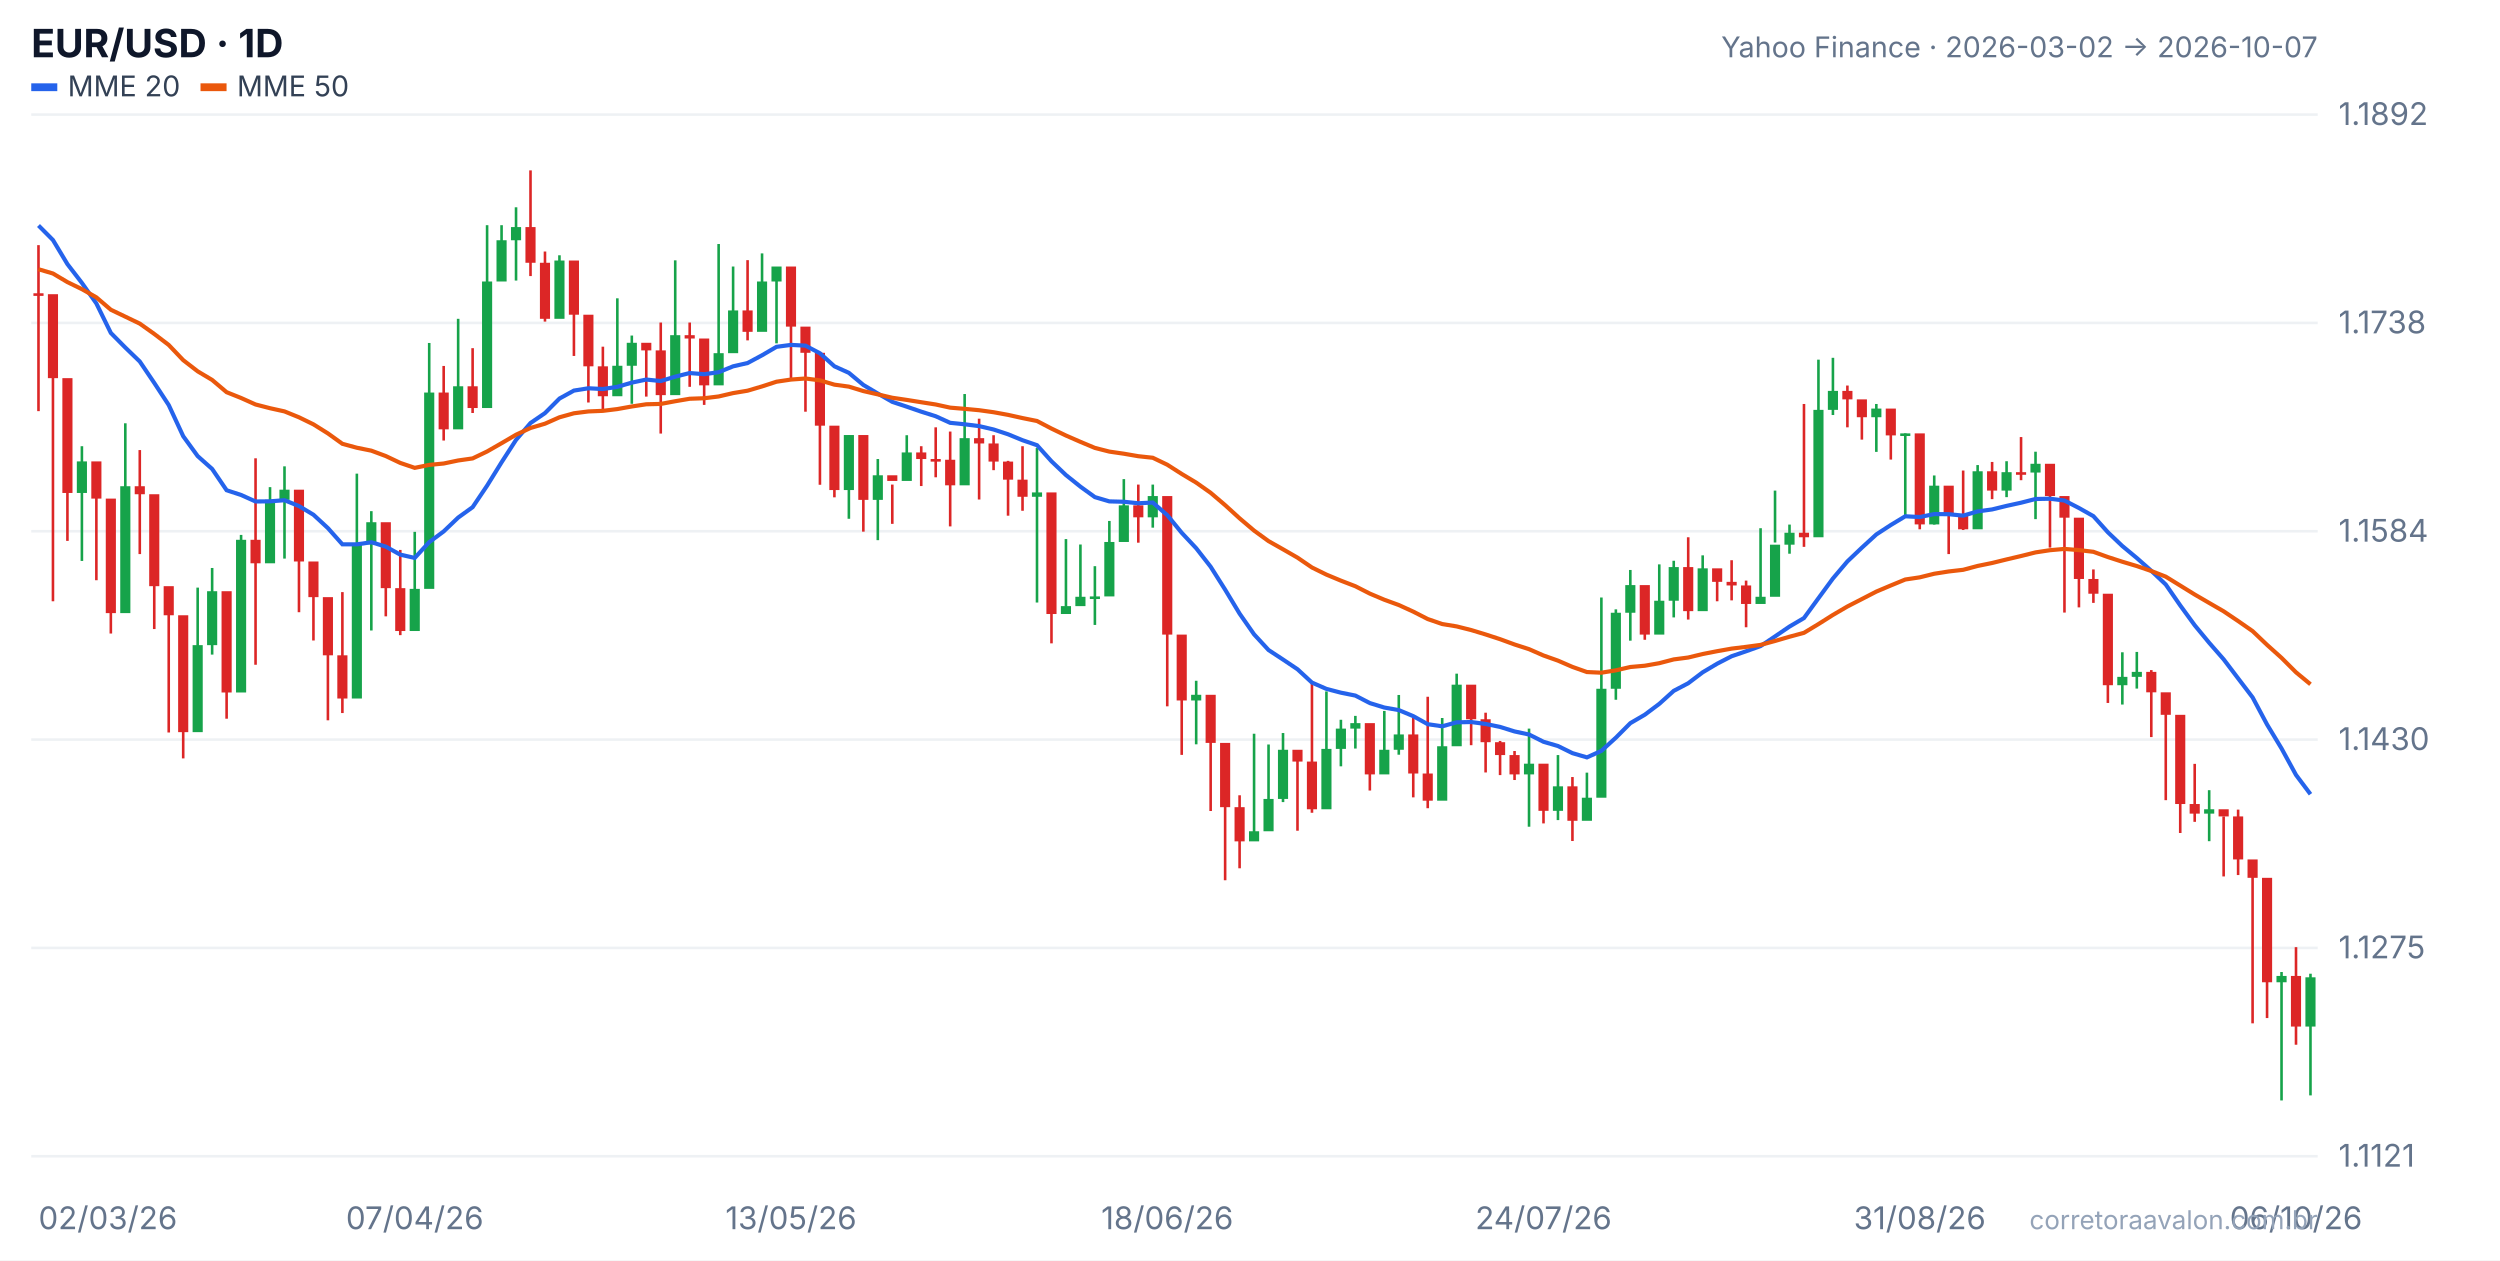
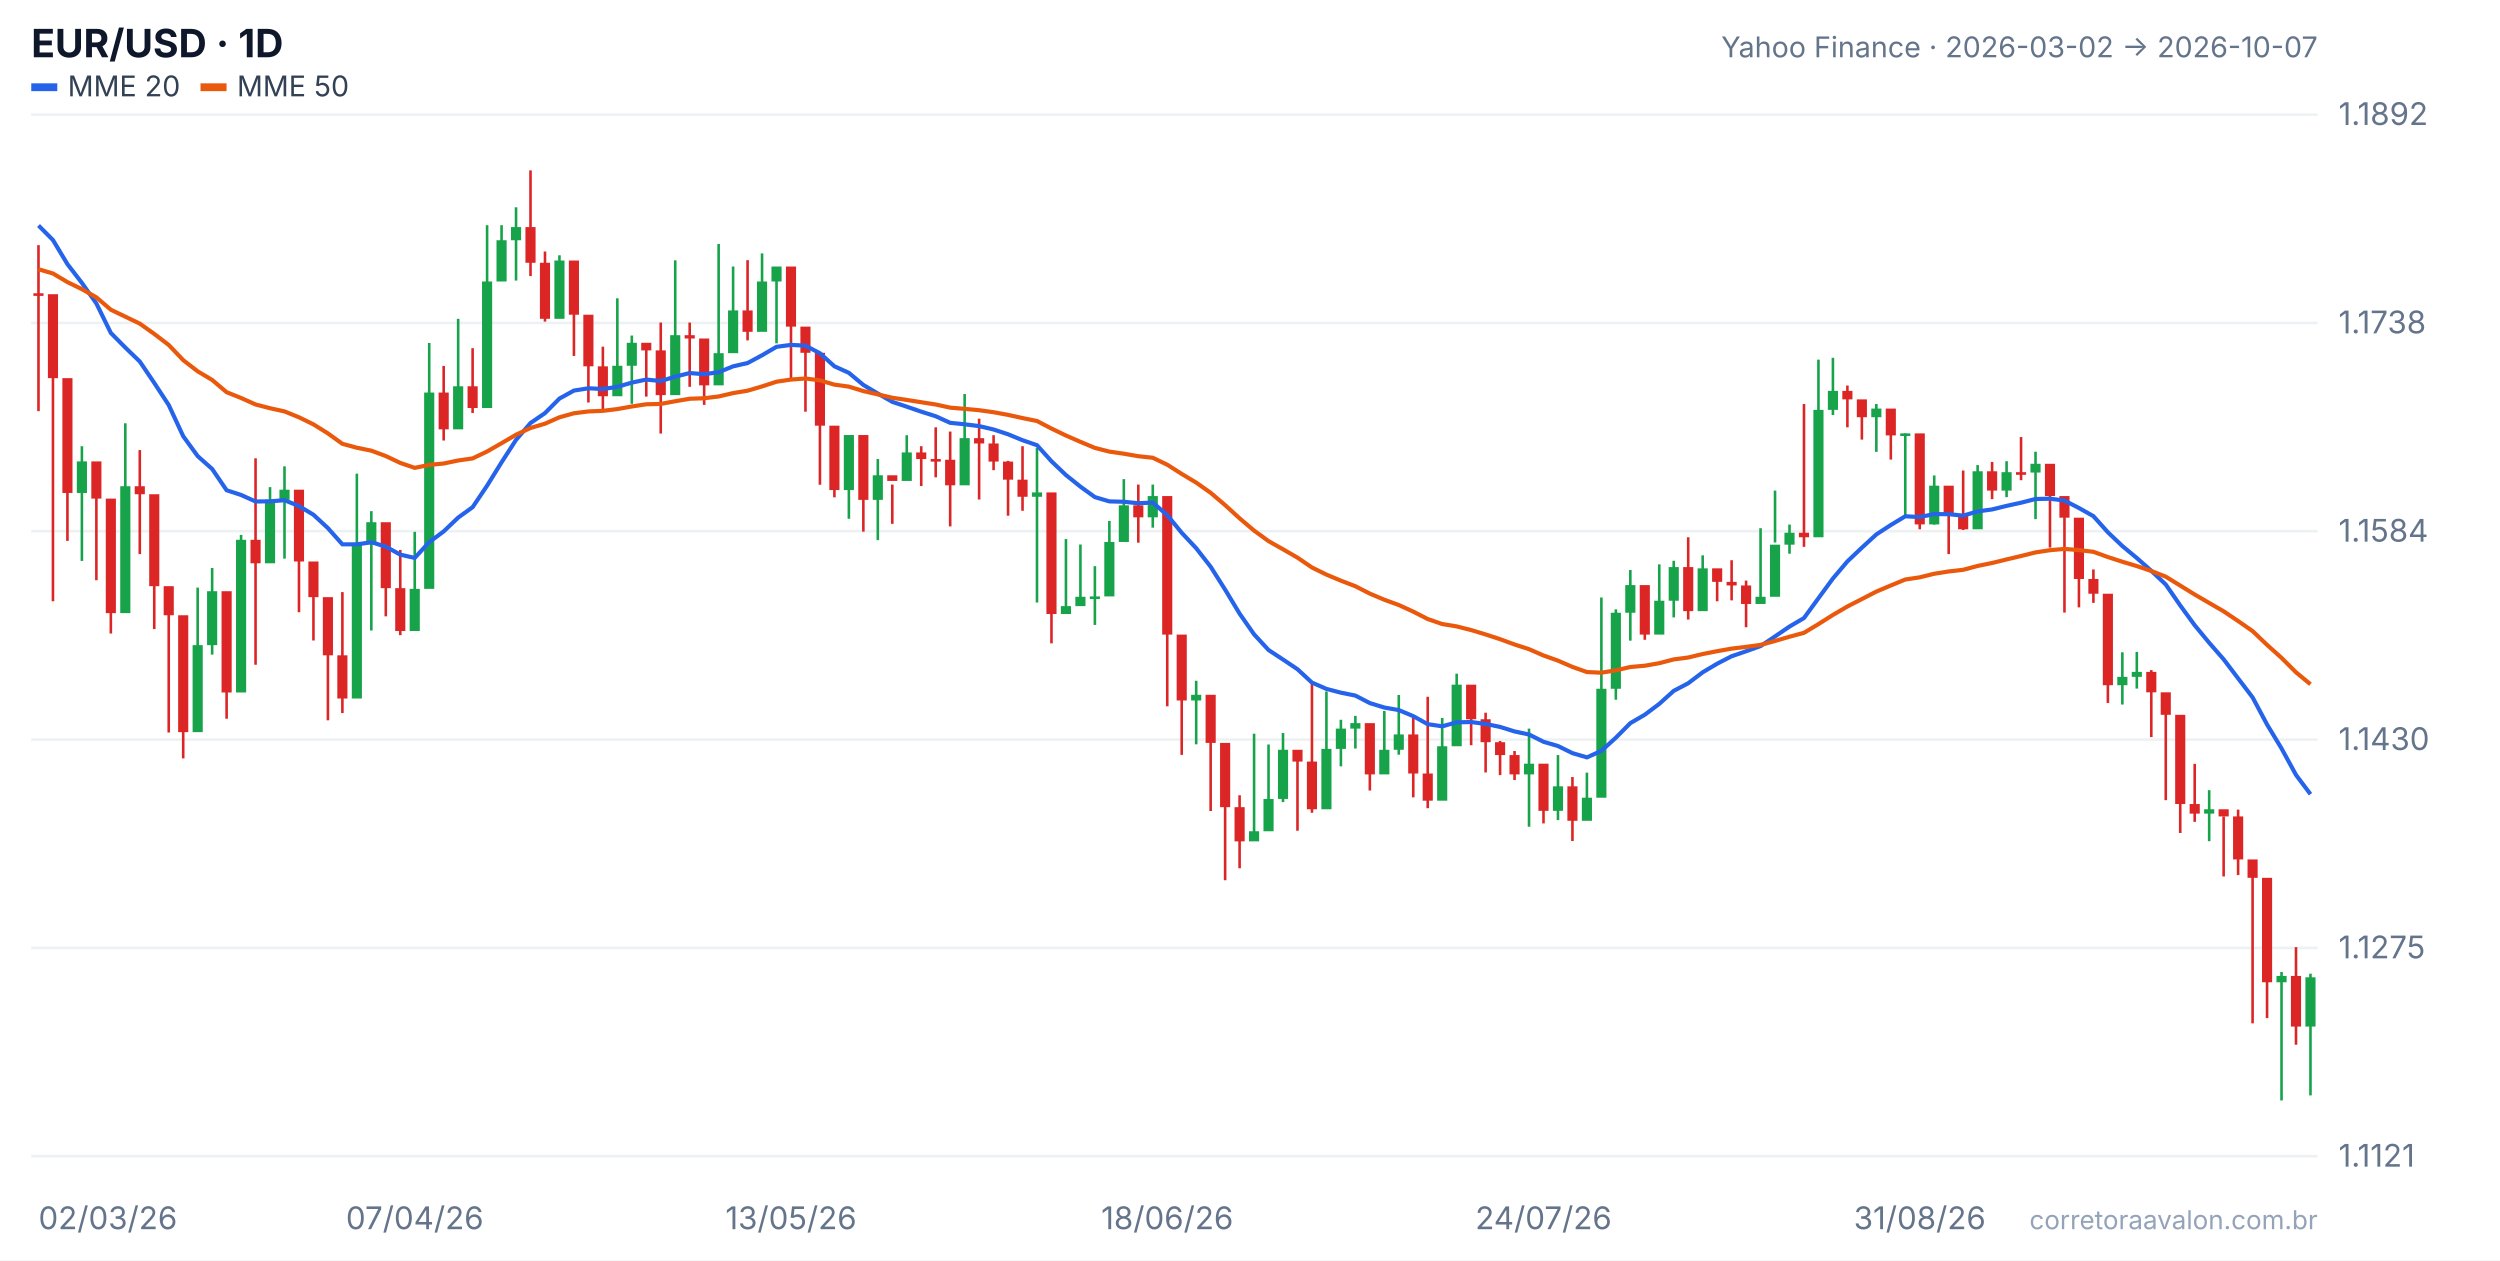
<svg xmlns="http://www.w3.org/2000/svg" viewBox="0 0 960 484" font-family="Inter,system-ui,sans-serif" font-size="12" role="img">
  <rect width="960" height="484" fill="#ffffff" />
  <text x="12" y="22" font-size="15" font-weight="700" fill="#0f172a">EUR/USD · 1D</text>
  <text x="890" y="22" font-size="11" fill="#64748b" text-anchor="end">Yahoo Finance · 2026-03-02 → 2026-10-07</text>
  <line x1="12" x2="890" y1="444" y2="444" stroke="#eef1f4" />
  <text x="898" y="448" fill="#64748b">1.1121</text>
  <line x1="12" x2="890" y1="364" y2="364" stroke="#eef1f4" />
  <text x="898" y="368" fill="#64748b">1.1275</text>
  <line x1="12" x2="890" y1="284" y2="284" stroke="#eef1f4" />
  <text x="898" y="288" fill="#64748b">1.1430</text>
  <line x1="12" x2="890" y1="204" y2="204" stroke="#eef1f4" />
  <text x="898" y="208" fill="#64748b">1.1584</text>
  <line x1="12" x2="890" y1="124" y2="124" stroke="#eef1f4" />
  <text x="898" y="128" fill="#64748b">1.1738</text>
  <line x1="12" x2="890" y1="44" y2="44" stroke="#eef1f4" />
  <text x="898" y="48" fill="#64748b">1.1892</text>
  <text x="14.778" y="472" fill="#64748b" text-anchor="start">02/03/26</text>
  <text x="159.259" y="472" fill="#64748b" text-anchor="middle">07/04/26</text>
  <text x="303.741" y="472" fill="#64748b" text-anchor="middle">13/05/26</text>
  <text x="448.222" y="472" fill="#64748b" text-anchor="middle">18/06/26</text>
  <text x="592.703" y="472" fill="#64748b" text-anchor="middle">24/07/26</text>
  <text x="737.184" y="472" fill="#64748b" text-anchor="middle">31/08/26</text>
-   <text x="881.665" y="472" fill="#64748b" text-anchor="middle">06/10/26</text>
  <line x1="14.778" x2="14.778" y1="94.131" y2="157.883" stroke="#dc2626" />
  <rect x="12.834" y="112.616" width="3.89" height="1" fill="#dc2626" />
  <line x1="20.335" x2="20.335" y1="140.099" y2="230.889" stroke="#dc2626" />
  <rect x="18.391" y="112.974" width="3.89" height="32.237" fill="#dc2626" />
  <line x1="25.892" x2="25.892" y1="167.194" y2="207.7" stroke="#dc2626" />
  <rect x="23.947" y="145.211" width="3.89" height="44.088" fill="#dc2626" />
  <line x1="31.449" x2="31.449" y1="171.347" y2="215.403" stroke="#16a34a" />
  <rect x="29.504" y="177.179" width="3.89" height="12.119" fill="#16a34a" />
  <line x1="37.006" x2="37.006" y1="183.981" y2="222.81" stroke="#dc2626" />
  <rect x="35.061" y="177.179" width="3.89" height="14.286" fill="#dc2626" />
  <line x1="42.563" x2="42.563" y1="198.932" y2="243.274" stroke="#dc2626" />
  <rect x="40.618" y="191.465" width="3.89" height="43.971" fill="#dc2626" />
  <line x1="48.12" x2="48.12" y1="162.542" y2="191.256" stroke="#16a34a" />
  <rect x="46.175" y="186.711" width="3.89" height="48.725" fill="#16a34a" />
  <line x1="53.677" x2="53.677" y1="172.824" y2="212.768" stroke="#dc2626" />
  <rect x="51.732" y="186.711" width="3.89" height="3.077" fill="#dc2626" />
  <line x1="59.234" x2="59.234" y1="212.56" y2="241.557" stroke="#dc2626" />
  <rect x="57.289" y="189.788" width="3.89" height="35.303" fill="#dc2626" />
  <line x1="64.791" x2="64.791" y1="232.336" y2="281.278" stroke="#dc2626" />
  <rect x="62.846" y="225.091" width="3.89" height="11.171" fill="#dc2626" />
  <line x1="70.348" x2="70.348" y1="246.843" y2="291.227" stroke="#dc2626" />
  <rect x="68.403" y="236.262" width="3.89" height="44.881" fill="#dc2626" />
  <line x1="75.905" x2="75.905" y1="225.643" y2="264.622" stroke="#16a34a" />
  <rect x="73.96" y="247.734" width="3.89" height="33.408" fill="#16a34a" />
  <line x1="81.462" x2="81.462" y1="218.105" y2="251.366" stroke="#16a34a" />
  <rect x="79.517" y="227.025" width="3.89" height="20.71" fill="#16a34a" />
  <line x1="87.019" x2="87.019" y1="228.544" y2="275.985" stroke="#dc2626" />
  <rect x="85.074" y="227.025" width="3.89" height="38.892" fill="#dc2626" />
  <line x1="92.576" x2="92.576" y1="205.406" y2="233.783" stroke="#16a34a" />
  <rect x="90.631" y="207.283" width="3.89" height="58.634" fill="#16a34a" />
  <line x1="98.133" x2="98.133" y1="175.986" y2="255.267" stroke="#dc2626" />
  <rect x="96.188" y="207.283" width="3.89" height="9.021" fill="#dc2626" />
  <line x1="103.69" x2="103.69" y1="187.061" y2="211.588" stroke="#16a34a" />
  <rect x="101.745" y="191.954" width="3.89" height="24.35" fill="#16a34a" />
  <line x1="109.247" x2="109.247" y1="179.074" y2="214.502" stroke="#16a34a" />
  <rect x="107.302" y="188.04" width="3.89" height="3.914" fill="#16a34a" />
  <line x1="114.804" x2="114.804" y1="209.089" y2="235.092" stroke="#dc2626" />
  <rect x="112.859" y="188.04" width="3.89" height="27.571" fill="#dc2626" />
  <line x1="120.361" x2="120.361" y1="222.949" y2="245.951" stroke="#dc2626" />
  <rect x="118.416" y="215.611" width="3.89" height="13.691" fill="#dc2626" />
  <line x1="125.918" x2="125.918" y1="235.367" y2="276.597" stroke="#dc2626" />
  <rect x="123.973" y="229.302" width="3.89" height="22.338" fill="#dc2626" />
  <line x1="131.475" x2="131.475" y1="227.37" y2="273.812" stroke="#dc2626" />
  <rect x="129.53" y="251.64" width="3.89" height="16.593" fill="#dc2626" />
  <line x1="137.032" x2="137.032" y1="181.878" y2="218.521" stroke="#16a34a" />
  <rect x="135.087" y="209.02" width="3.89" height="59.213" fill="#16a34a" />
  <line x1="142.589" x2="142.589" y1="196.282" y2="242.107" stroke="#16a34a" />
  <rect x="140.644" y="200.534" width="3.89" height="8.486" fill="#16a34a" />
  <line x1="148.146" x2="148.146" y1="222.257" y2="236.675" stroke="#dc2626" />
  <rect x="146.201" y="200.534" width="3.89" height="25.316" fill="#dc2626" />
  <line x1="153.703" x2="153.703" y1="211.172" y2="243.892" stroke="#dc2626" />
  <rect x="151.758" y="225.851" width="3.89" height="16.462" fill="#dc2626" />
  <line x1="159.259" x2="159.259" y1="204.224" y2="234.403" stroke="#16a34a" />
  <rect x="157.315" y="226.127" width="3.89" height="16.185" fill="#16a34a" />
  <line x1="164.816" x2="164.816" y1="131.702" y2="160.99" stroke="#16a34a" />
  <rect x="162.872" y="150.739" width="3.89" height="75.388" fill="#16a34a" />
  <line x1="170.373" x2="170.373" y1="140.525" y2="169.166" stroke="#dc2626" />
  <rect x="168.428" y="150.739" width="3.89" height="14.13" fill="#dc2626" />
  <line x1="175.93" x2="175.93" y1="122.424" y2="155.127" stroke="#16a34a" />
  <rect x="173.985" y="148.331" width="3.89" height="16.538" fill="#16a34a" />
  <line x1="181.487" x2="181.487" y1="133.697" y2="158.59" stroke="#dc2626" />
  <rect x="179.542" y="148.331" width="3.89" height="8.351" fill="#dc2626" />
  <line x1="187.044" x2="187.044" y1="86.474" y2="114.265" stroke="#16a34a" />
  <rect x="185.099" y="108.095" width="3.89" height="48.587" fill="#16a34a" />
  <line x1="192.601" x2="192.601" y1="86.474" y2="105.437" stroke="#16a34a" />
  <rect x="190.656" y="92.255" width="3.89" height="15.84" fill="#16a34a" />
  <line x1="198.158" x2="198.158" y1="79.596" y2="107.736" stroke="#16a34a" />
  <rect x="196.213" y="87.198" width="3.89" height="5.057" fill="#16a34a" />
  <line x1="203.715" x2="203.715" y1="65.429" y2="106.012" stroke="#dc2626" />
  <rect x="201.77" y="87.198" width="3.89" height="13.707" fill="#dc2626" />
  <line x1="209.272" x2="209.272" y1="96.583" y2="123.496" stroke="#dc2626" />
  <rect x="207.327" y="100.905" width="3.89" height="21.519" fill="#dc2626" />
  <line x1="214.829" x2="214.829" y1="98.025" y2="121.424" stroke="#16a34a" />
  <rect x="212.884" y="100.041" width="3.89" height="22.383" fill="#16a34a" />
  <line x1="220.386" x2="220.386" y1="112.114" y2="136.686" stroke="#dc2626" />
  <rect x="218.441" y="100.041" width="3.89" height="20.81" fill="#dc2626" />
  <line x1="225.943" x2="225.943" y1="135.263" y2="154.561" stroke="#dc2626" />
  <rect x="223.998" y="120.851" width="3.89" height="19.816" fill="#dc2626" />
  <line x1="231.5" x2="231.5" y1="133.127" y2="157.671" stroke="#dc2626" />
  <rect x="229.555" y="140.668" width="3.89" height="11.488" fill="#dc2626" />
  <line x1="237.057" x2="237.057" y1="114.552" y2="140.738" stroke="#16a34a" />
  <rect x="235.112" y="140.454" width="3.89" height="11.702" fill="#16a34a" />
  <line x1="242.614" x2="242.614" y1="128.85" y2="155.056" stroke="#16a34a" />
  <rect x="240.669" y="131.631" width="3.89" height="8.824" fill="#16a34a" />
  <line x1="248.171" x2="248.171" y1="132.414" y2="152.297" stroke="#dc2626" />
  <rect x="246.226" y="131.631" width="3.89" height="2.92" fill="#dc2626" />
  <line x1="253.728" x2="253.728" y1="123.853" y2="166.49" stroke="#dc2626" />
  <rect x="251.783" y="134.551" width="3.89" height="17.18" fill="#dc2626" />
  <line x1="259.285" x2="259.285" y1="99.969" y2="133.768" stroke="#16a34a" />
  <rect x="257.34" y="128.708" width="3.89" height="23.023" fill="#16a34a" />
  <line x1="264.842" x2="264.842" y1="123.853" y2="148.543" stroke="#dc2626" />
  <rect x="262.897" y="128.708" width="3.89" height="1.284" fill="#dc2626" />
  <line x1="270.399" x2="270.399" y1="135.263" y2="155.481" stroke="#dc2626" />
  <rect x="268.454" y="129.991" width="3.89" height="17.985" fill="#dc2626" />
  <line x1="275.956" x2="275.956" y1="93.699" y2="137.255" stroke="#16a34a" />
  <rect x="274.011" y="135.619" width="3.89" height="12.357" fill="#16a34a" />
  <line x1="281.513" x2="281.513" y1="102.345" y2="119.564" stroke="#16a34a" />
  <rect x="279.568" y="119.206" width="3.89" height="16.413" fill="#16a34a" />
  <line x1="287.07" x2="287.07" y1="99.897" y2="130.704" stroke="#dc2626" />
  <rect x="285.125" y="119.206" width="3.89" height="8.217" fill="#dc2626" />
  <line x1="292.627" x2="292.627" y1="97.304" y2="118.204" stroke="#16a34a" />
  <rect x="290.682" y="108.095" width="3.89" height="19.328" fill="#16a34a" />
  <line x1="298.184" x2="298.184" y1="103.064" y2="131.844" stroke="#16a34a" />
  <rect x="296.239" y="102.345" width="3.89" height="5.75" fill="#16a34a" />
  <line x1="303.741" x2="303.741" y1="121.709" y2="145.708" stroke="#dc2626" />
  <rect x="301.796" y="102.345" width="3.89" height="23.079" fill="#dc2626" />
  <line x1="309.297" x2="309.297" y1="132.628" y2="158.095" stroke="#dc2626" />
  <rect x="307.353" y="125.424" width="3.89" height="10.052" fill="#dc2626" />
  <line x1="314.854" x2="314.854" y1="162.189" y2="186.151" stroke="#dc2626" />
  <rect x="312.909" y="135.476" width="3.89" height="27.983" fill="#dc2626" />
  <line x1="320.411" x2="320.411" y1="165.01" y2="190.976" stroke="#dc2626" />
  <rect x="318.466" y="163.459" width="3.89" height="24.721" fill="#dc2626" />
  <line x1="325.968" x2="325.968" y1="167.124" y2="199.21" stroke="#16a34a" />
  <rect x="324.023" y="167.054" width="3.89" height="21.126" fill="#16a34a" />
  <line x1="331.525" x2="331.525" y1="172.753" y2="204.154" stroke="#dc2626" />
  <rect x="329.58" y="167.054" width="3.89" height="24.9" fill="#dc2626" />
  <line x1="337.082" x2="337.082" y1="176.266" y2="207.422" stroke="#16a34a" />
  <rect x="335.137" y="182.509" width="3.89" height="9.445" fill="#16a34a" />
  <line x1="342.639" x2="342.639" y1="186.081" y2="201.161" stroke="#dc2626" />
  <rect x="340.694" y="182.509" width="3.89" height="2.171" fill="#dc2626" />
  <line x1="348.196" x2="348.196" y1="167.124" y2="179.916" stroke="#16a34a" />
  <rect x="346.251" y="173.737" width="3.89" height="10.943" fill="#16a34a" />
  <line x1="353.753" x2="353.753" y1="171.347" y2="186.64" stroke="#dc2626" />
  <rect x="351.808" y="173.737" width="3.89" height="2.529" fill="#dc2626" />
  <line x1="359.31" x2="359.31" y1="164.094" y2="183.28" stroke="#dc2626" />
  <rect x="357.365" y="176.266" width="3.89" height="1" fill="#dc2626" />
  <line x1="364.867" x2="364.867" y1="165.715" y2="202.135" stroke="#dc2626" />
  <rect x="362.922" y="176.547" width="3.89" height="9.814" fill="#dc2626" />
  <line x1="370.424" x2="370.424" y1="151.306" y2="182.228" stroke="#16a34a" />
  <rect x="368.479" y="168.251" width="3.89" height="18.11" fill="#16a34a" />
  <line x1="375.981" x2="375.981" y1="160.778" y2="191.814" stroke="#dc2626" />
  <rect x="374.036" y="168.251" width="3.89" height="2.041" fill="#dc2626" />
  <line x1="381.538" x2="381.538" y1="167.124" y2="180.547" stroke="#dc2626" />
  <rect x="379.593" y="170.292" width="3.89" height="6.957" fill="#dc2626" />
  <line x1="387.095" x2="387.095" y1="176.968" y2="198.025" stroke="#dc2626" />
  <rect x="385.15" y="177.249" width="3.89" height="6.941" fill="#dc2626" />
  <line x1="392.652" x2="392.652" y1="171.347" y2="196.142" stroke="#dc2626" />
  <rect x="390.707" y="184.19" width="3.89" height="6.576" fill="#dc2626" />
  <line x1="398.209" x2="398.209" y1="172.05" y2="231.371" stroke="#16a34a" />
  <rect x="396.264" y="189.089" width="3.89" height="1.678" fill="#16a34a" />
  <line x1="403.766" x2="403.766" y1="219.351" y2="247.048" stroke="#dc2626" />
  <rect x="401.821" y="189.089" width="3.89" height="46.692" fill="#dc2626" />
  <line x1="409.323" x2="409.323" y1="207.004" y2="233.025" stroke="#16a34a" />
  <rect x="407.378" y="232.75" width="3.89" height="3.03" fill="#16a34a" />
  <line x1="414.88" x2="414.88" y1="209.089" y2="229.854" stroke="#16a34a" />
  <rect x="412.935" y="229.164" width="3.89" height="3.586" fill="#16a34a" />
  <line x1="420.437" x2="420.437" y1="217.412" y2="239.976" stroke="#16a34a" />
  <rect x="418.492" y="229.026" width="3.89" height="1" fill="#16a34a" />
  <line x1="425.994" x2="425.994" y1="200.046" y2="217.412" stroke="#16a34a" />
  <rect x="424.049" y="208.117" width="3.89" height="20.909" fill="#16a34a" />
  <line x1="431.551" x2="431.551" y1="183.981" y2="198.443" stroke="#16a34a" />
  <rect x="429.606" y="194.049" width="3.89" height="14.068" fill="#16a34a" />
  <line x1="437.108" x2="437.108" y1="186.081" y2="208.394" stroke="#dc2626" />
  <rect x="435.163" y="194.049" width="3.89" height="4.604" fill="#dc2626" />
  <line x1="442.665" x2="442.665" y1="186.081" y2="202.623" stroke="#16a34a" />
  <rect x="440.72" y="190.487" width="3.89" height="8.166" fill="#16a34a" />
  <line x1="448.222" x2="448.222" y1="231.923" y2="271.228" stroke="#dc2626" />
  <rect x="446.277" y="190.487" width="3.89" height="53.199" fill="#dc2626" />
  <line x1="453.778" x2="453.778" y1="260.05" y2="289.876" stroke="#dc2626" />
  <rect x="451.834" y="243.686" width="3.89" height="25.296" fill="#dc2626" />
  <line x1="459.335" x2="459.335" y1="261.416" y2="285.817" stroke="#16a34a" />
  <rect x="457.391" y="266.802" width="3.89" height="2.179" fill="#16a34a" />
  <line x1="464.892" x2="464.892" y1="279.108" y2="311.429" stroke="#dc2626" />
  <rect x="462.947" y="266.802" width="3.89" height="18.473" fill="#dc2626" />
  <line x1="470.449" x2="470.449" y1="307.467" y2="338.017" stroke="#dc2626" />
  <rect x="468.504" y="285.275" width="3.89" height="24.676" fill="#dc2626" />
  <line x1="476.006" x2="476.006" y1="305.383" y2="333.425" stroke="#dc2626" />
  <rect x="474.061" y="309.952" width="3.89" height="13.131" fill="#dc2626" />
  <line x1="481.563" x2="481.563" y1="281.753" y2="322.749" stroke="#16a34a" />
  <rect x="479.618" y="319.203" width="3.89" height="3.879" fill="#16a34a" />
  <line x1="487.12" x2="487.12" y1="285.885" y2="308.81" stroke="#16a34a" />
  <rect x="485.175" y="306.795" width="3.89" height="12.409" fill="#16a34a" />
  <line x1="492.677" x2="492.677" y1="281.481" y2="308.004" stroke="#16a34a" />
  <rect x="490.732" y="287.915" width="3.89" height="18.879" fill="#16a34a" />
  <line x1="498.234" x2="498.234" y1="290.619" y2="319.002" stroke="#dc2626" />
  <rect x="496.289" y="287.915" width="3.89" height="4.528" fill="#dc2626" />
  <line x1="503.791" x2="503.791" y1="262.166" y2="312.1" stroke="#dc2626" />
  <rect x="501.846" y="292.443" width="3.89" height="18.315" fill="#dc2626" />
  <line x1="509.348" x2="509.348" y1="265.508" y2="288.389" stroke="#16a34a" />
  <rect x="507.403" y="287.577" width="3.89" height="23.181" fill="#16a34a" />
  <line x1="514.905" x2="514.905" y1="276.393" y2="294.267" stroke="#16a34a" />
  <rect x="512.96" y="279.787" width="3.89" height="7.79" fill="#16a34a" />
  <line x1="520.462" x2="520.462" y1="274.899" y2="287.441" stroke="#16a34a" />
  <rect x="518.517" y="277.683" width="3.89" height="2.103" fill="#16a34a" />
  <line x1="526.019" x2="526.019" y1="282.498" y2="303.567" stroke="#dc2626" />
  <rect x="524.074" y="277.683" width="3.89" height="19.687" fill="#dc2626" />
  <line x1="531.576" x2="531.576" y1="272.996" y2="288.321" stroke="#16a34a" />
  <rect x="529.631" y="287.915" width="3.89" height="9.455" fill="#16a34a" />
  <line x1="537.133" x2="537.133" y1="266.87" y2="289.808" stroke="#16a34a" />
  <rect x="535.188" y="282.024" width="3.89" height="5.891" fill="#16a34a" />
  <line x1="542.69" x2="542.69" y1="275.646" y2="306.189" stroke="#dc2626" />
  <rect x="540.745" y="282.024" width="3.89" height="15.008" fill="#dc2626" />
  <line x1="548.247" x2="548.247" y1="267.552" y2="310.355" stroke="#dc2626" />
  <rect x="546.302" y="297.032" width="3.89" height="10.435" fill="#dc2626" />
  <line x1="553.804" x2="553.804" y1="275.714" y2="295.953" stroke="#16a34a" />
  <rect x="551.859" y="286.561" width="3.89" height="20.906" fill="#16a34a" />
  <line x1="559.361" x2="559.361" y1="258.685" y2="279.447" stroke="#16a34a" />
  <rect x="557.416" y="262.917" width="3.89" height="23.645" fill="#16a34a" />
  <line x1="564.918" x2="564.918" y1="271.635" y2="286.156" stroke="#dc2626" />
  <rect x="562.973" y="262.917" width="3.89" height="13.273" fill="#dc2626" />
  <line x1="570.475" x2="570.475" y1="273.676" y2="296.628" stroke="#dc2626" />
  <rect x="568.53" y="276.189" width="3.89" height="8.815" fill="#dc2626" />
  <line x1="576.032" x2="576.032" y1="284.53" y2="297.639" stroke="#dc2626" />
  <rect x="574.087" y="285.004" width="3.89" height="4.939" fill="#dc2626" />
  <line x1="581.589" x2="581.589" y1="288.389" y2="299.526" stroke="#dc2626" />
  <rect x="579.644" y="289.944" width="3.89" height="7.426" fill="#dc2626" />
  <line x1="587.146" x2="587.146" y1="279.787" y2="317.462" stroke="#16a34a" />
  <rect x="585.201" y="293.254" width="3.89" height="4.116" fill="#16a34a" />
  <line x1="592.703" x2="592.703" y1="299.392" y2="316.189" stroke="#dc2626" />
  <rect x="590.758" y="293.254" width="3.89" height="18.107" fill="#dc2626" />
  <line x1="598.259" x2="598.259" y1="289.944" y2="314.916" stroke="#16a34a" />
  <rect x="596.315" y="301.951" width="3.89" height="9.41" fill="#16a34a" />
  <line x1="603.816" x2="603.816" y1="298.381" y2="322.949" stroke="#dc2626" />
  <rect x="601.872" y="301.951" width="3.89" height="13.233" fill="#dc2626" />
  <line x1="609.373" x2="609.373" y1="296.696" y2="311.831" stroke="#16a34a" />
  <rect x="607.428" y="306.324" width="3.89" height="8.86" fill="#16a34a" />
  <line x1="614.93" x2="614.93" y1="229.44" y2="281.007" stroke="#16a34a" />
  <rect x="612.985" y="264.485" width="3.89" height="41.839" fill="#16a34a" />
  <line x1="620.487" x2="620.487" y1="233.99" y2="268.709" stroke="#16a34a" />
  <rect x="618.542" y="235.298" width="3.89" height="29.187" fill="#16a34a" />
  <line x1="626.044" x2="626.044" y1="218.866" y2="246.02" stroke="#16a34a" />
  <rect x="624.099" y="224.676" width="3.89" height="10.622" fill="#16a34a" />
  <line x1="631.601" x2="631.601" y1="231.233" y2="245.677" stroke="#dc2626" />
  <rect x="629.656" y="224.676" width="3.89" height="19.01" fill="#dc2626" />
  <line x1="637.158" x2="637.158" y1="216.72" y2="233.232" stroke="#16a34a" />
  <rect x="635.213" y="230.682" width="3.89" height="13.004" fill="#16a34a" />
  <line x1="642.715" x2="642.715" y1="215.334" y2="237.088" stroke="#16a34a" />
  <rect x="640.77" y="217.759" width="3.89" height="12.924" fill="#16a34a" />
  <line x1="648.272" x2="648.272" y1="206.31" y2="237.914" stroke="#dc2626" />
  <rect x="646.327" y="217.759" width="3.89" height="16.92" fill="#dc2626" />
  <line x1="653.829" x2="653.829" y1="213.254" y2="224.4" stroke="#16a34a" />
  <rect x="651.884" y="218.244" width="3.89" height="16.435" fill="#16a34a" />
  <line x1="659.386" x2="659.386" y1="220.181" y2="230.889" stroke="#dc2626" />
  <rect x="657.441" y="218.244" width="3.89" height="5.188" fill="#dc2626" />
  <line x1="664.943" x2="664.943" y1="215.126" y2="230.544" stroke="#dc2626" />
  <rect x="662.998" y="223.432" width="3.89" height="1.383" fill="#dc2626" />
  <line x1="670.5" x2="670.5" y1="222.949" y2="240.87" stroke="#dc2626" />
  <rect x="668.555" y="224.815" width="3.89" height="7.108" fill="#dc2626" />
  <line x1="676.057" x2="676.057" y1="202.832" y2="230.613" stroke="#16a34a" />
  <rect x="674.112" y="229.164" width="3.89" height="2.759" fill="#16a34a" />
  <line x1="681.614" x2="681.614" y1="188.39" y2="208.325" stroke="#16a34a" />
  <rect x="679.669" y="209.158" width="3.89" height="20.006" fill="#16a34a" />
  <line x1="687.171" x2="687.171" y1="201.439" y2="212.63" stroke="#16a34a" />
  <rect x="685.226" y="204.571" width="3.89" height="4.587" fill="#16a34a" />
  <line x1="692.728" x2="692.728" y1="155.127" y2="209.992" stroke="#dc2626" />
  <rect x="690.783" y="204.571" width="3.89" height="1.739" fill="#dc2626" />
  <line x1="698.285" x2="698.285" y1="138.109" y2="159.226" stroke="#16a34a" />
  <rect x="696.34" y="157.389" width="3.89" height="48.921" fill="#16a34a" />
  <line x1="703.842" x2="703.842" y1="137.397" y2="159.367" stroke="#16a34a" />
  <rect x="701.897" y="150.102" width="3.89" height="7.287" fill="#16a34a" />
  <line x1="709.399" x2="709.399" y1="148.048" y2="164.094" stroke="#dc2626" />
  <rect x="707.454" y="150.102" width="3.89" height="3.257" fill="#dc2626" />
  <line x1="714.956" x2="714.956" y1="156.541" y2="168.814" stroke="#dc2626" />
  <rect x="713.011" y="153.359" width="3.89" height="6.855" fill="#dc2626" />
  <line x1="720.513" x2="720.513" y1="155.127" y2="173.526" stroke="#16a34a" />
  <rect x="718.568" y="156.894" width="3.89" height="3.32" fill="#16a34a" />
  <line x1="726.07" x2="726.07" y1="163.601" y2="176.477" stroke="#dc2626" />
  <rect x="724.125" y="156.894" width="3.89" height="10.3" fill="#dc2626" />
  <line x1="731.627" x2="731.627" y1="166.42" y2="197.956" stroke="#16a34a" />
  <rect x="729.682" y="166.42" width="3.89" height="1" fill="#16a34a" />
  <line x1="737.184" x2="737.184" y1="183.981" y2="203.25" stroke="#dc2626" />
  <rect x="735.239" y="166.42" width="3.89" height="34.95" fill="#dc2626" />
  <line x1="742.741" x2="742.741" y1="182.579" y2="201.439" stroke="#16a34a" />
  <rect x="740.796" y="186.501" width="3.89" height="14.869" fill="#16a34a" />
  <line x1="748.297" x2="748.297" y1="193.141" y2="212.768" stroke="#dc2626" />
  <rect x="746.353" y="186.501" width="3.89" height="11.455" fill="#dc2626" />
  <line x1="753.854" x2="753.854" y1="180.686" y2="203.528" stroke="#dc2626" />
  <rect x="751.909" y="197.956" width="3.89" height="5.294" fill="#dc2626" />
  <line x1="759.411" x2="759.411" y1="178.582" y2="202.205" stroke="#16a34a" />
  <rect x="757.466" y="180.967" width="3.89" height="22.283" fill="#16a34a" />
  <line x1="764.968" x2="764.968" y1="177.389" y2="191.675" stroke="#dc2626" />
  <rect x="763.023" y="180.967" width="3.89" height="7.423" fill="#dc2626" />
  <line x1="770.525" x2="770.525" y1="177.109" y2="190.906" stroke="#16a34a" />
  <rect x="768.58" y="181.317" width="3.89" height="7.072" fill="#16a34a" />
  <line x1="776.082" x2="776.082" y1="167.828" y2="184.4" stroke="#dc2626" />
  <rect x="774.137" y="181.317" width="3.89" height="1" fill="#dc2626" />
  <line x1="781.639" x2="781.639" y1="173.456" y2="199.35" stroke="#16a34a" />
  <rect x="779.694" y="178.092" width="3.89" height="3.366" fill="#16a34a" />
  <line x1="787.196" x2="787.196" y1="185.381" y2="210.27" stroke="#dc2626" />
  <rect x="785.251" y="178.092" width="3.89" height="12.395" fill="#dc2626" />
  <line x1="792.753" x2="792.753" y1="197.956" y2="235.229" stroke="#dc2626" />
  <rect x="790.808" y="190.487" width="3.89" height="8.305" fill="#dc2626" />
  <line x1="798.31" x2="798.31" y1="220.181" y2="233.232" stroke="#dc2626" />
  <rect x="796.365" y="198.792" width="3.89" height="23.534" fill="#dc2626" />
  <line x1="803.867" x2="803.867" y1="218.659" y2="231.509" stroke="#dc2626" />
  <rect x="801.922" y="222.326" width="3.89" height="5.665" fill="#dc2626" />
  <line x1="809.424" x2="809.424" y1="248.625" y2="269.935" stroke="#dc2626" />
  <rect x="807.479" y="227.991" width="3.89" height="35.131" fill="#dc2626" />
  <line x1="814.981" x2="814.981" y1="250.476" y2="270.547" stroke="#16a34a" />
  <rect x="813.036" y="259.914" width="3.89" height="3.208" fill="#16a34a" />
  <line x1="820.538" x2="820.538" y1="250.338" y2="264.417" stroke="#16a34a" />
  <rect x="818.593" y="258.002" width="3.89" height="1.912" fill="#16a34a" />
  <line x1="826.095" x2="826.095" y1="257.318" y2="283.04" stroke="#dc2626" />
  <rect x="824.15" y="258.002" width="3.89" height="7.847" fill="#dc2626" />
  <line x1="831.652" x2="831.652" y1="272.996" y2="307.265" stroke="#dc2626" />
  <rect x="829.707" y="265.849" width="3.89" height="8.642" fill="#dc2626" />
  <line x1="837.209" x2="837.209" y1="299.392" y2="319.872" stroke="#dc2626" />
  <rect x="835.264" y="274.491" width="3.89" height="34.253" fill="#dc2626" />
  <line x1="842.766" x2="842.766" y1="293.321" y2="315.586" stroke="#dc2626" />
  <rect x="840.821" y="308.743" width="3.89" height="3.692" fill="#dc2626" />
  <line x1="848.323" x2="848.323" y1="303.432" y2="323.016" stroke="#16a34a" />
  <rect x="846.378" y="310.758" width="3.89" height="1.677" fill="#16a34a" />
  <line x1="853.88" x2="853.88" y1="313.508" y2="336.554" stroke="#dc2626" />
  <rect x="851.935" y="310.758" width="3.89" height="2.75" fill="#dc2626" />
  <line x1="859.437" x2="859.437" y1="310.892" y2="336.021" stroke="#dc2626" />
  <rect x="857.492" y="313.508" width="3.89" height="16.518" fill="#dc2626" />
  <line x1="864.994" x2="864.994" y1="330.892" y2="392.962" stroke="#dc2626" />
  <rect x="863.049" y="330.026" width="3.89" height="7.06" fill="#dc2626" />
  <line x1="870.551" x2="870.551" y1="358.826" y2="390.938" stroke="#dc2626" />
  <rect x="868.606" y="337.086" width="3.89" height="40.105" fill="#dc2626" />
  <line x1="876.108" x2="876.108" y1="373.251" y2="422.571" stroke="#16a34a" />
  <rect x="874.163" y="374.762" width="3.89" height="2.429" fill="#16a34a" />
  <line x1="881.665" x2="881.665" y1="363.708" y2="401.175" stroke="#dc2626" />
  <rect x="879.72" y="374.762" width="3.89" height="19.44" fill="#dc2626" />
  <line x1="887.222" x2="887.222" y1="373.908" y2="420.633" stroke="#16a34a" />
  <rect x="885.277" y="375.287" width="3.89" height="18.915" fill="#16a34a" />
  <polyline fill="none" stroke="#2563eb" stroke-width="1.6" points="14.778,86.598 20.335,92.18 25.892,101.429 31.449,108.644 37.006,116.531 42.563,127.856 48.12,133.461 53.677,138.825 59.234,147.041 64.791,155.538 70.348,167.501 75.905,175.142 81.462,180.083 87.019,188.258 92.576,190.07 98.133,192.568 103.69,192.51 109.247,192.084 114.804,194.325 120.361,197.656 125.918,202.797 131.475,209.029 137.032,209.028 142.589,208.219 148.146,209.899 153.703,212.986 159.259,214.237 164.816,208.19 170.373,204.064 175.93,198.756 181.487,194.749 187.044,186.496 192.601,177.521 198.158,168.919 203.715,162.441 209.272,158.63 214.829,153.05 220.386,149.984 225.943,149.096 231.5,149.388 237.057,148.537 242.614,146.927 248.171,145.748 253.728,146.318 259.285,144.641 264.842,143.246 270.399,143.696 275.956,142.927 281.513,140.668 287.07,139.406 292.627,136.424 298.184,133.179 303.741,132.44 309.297,132.729 314.854,135.656 320.411,140.658 325.968,143.172 331.525,147.818 337.082,151.122 342.639,154.318 348.196,156.167 353.753,158.082 359.31,159.84 364.867,162.366 370.424,162.926 375.981,163.628 381.538,164.925 387.095,166.76 392.652,169.046 398.209,170.955 403.766,177.129 409.323,182.426 414.88,186.877 420.437,190.892 425.994,192.532 431.551,192.677 437.108,193.246 442.665,192.983 448.222,197.812 453.778,204.59 459.335,210.515 464.892,217.635 470.449,226.427 476.006,235.632 481.563,243.591 487.12,249.611 492.677,253.259 498.234,256.991 503.791,262.111 509.348,264.537 514.905,265.989 520.462,267.103 526.019,269.985 531.576,271.693 537.133,272.677 542.69,274.996 548.247,278.089 553.804,278.896 559.361,277.374 564.918,277.261 570.475,277.999 576.032,279.136 581.589,280.873 587.146,282.052 592.703,284.843 598.259,286.473 603.816,289.207 609.373,290.837 614.93,288.328 620.487,283.277 626.044,277.696 631.601,274.457 637.158,270.288 642.715,265.285 648.272,262.37 653.829,258.168 659.386,254.86 664.943,251.998 670.5,250.086 676.057,248.094 681.614,244.385 687.171,240.594 692.728,237.329 698.285,229.715 703.842,222.133 709.399,215.583 714.956,210.31 720.513,205.223 726.07,201.601 731.627,198.25 737.184,198.547 742.741,197.4 748.297,197.453 753.854,198.005 759.411,196.382 764.968,195.621 770.525,194.259 776.082,193.04 781.639,191.616 787.196,191.509 792.753,192.202 798.31,195.071 803.867,198.206 809.424,204.389 814.981,209.677 820.538,214.279 826.095,219.191 831.652,224.457 837.209,232.485 842.766,240.099 848.323,246.828 853.88,253.179 859.437,260.498 864.994,267.792 870.551,278.211 876.108,287.406 881.665,297.577 887.222,304.978" />
  <polyline fill="none" stroke="#ea580c" stroke-width="1.6" points="14.778,103.389 20.335,105.029 25.892,108.334 31.449,111.034 37.006,114.188 42.563,118.943 48.12,121.6 53.677,124.274 59.234,128.228 64.791,132.465 70.348,138.295 75.905,142.587 81.462,145.898 87.019,150.605 92.576,152.828 98.133,155.317 103.69,156.754 109.247,157.98 114.804,160.24 120.361,162.949 125.918,166.427 131.475,170.419 137.032,171.933 142.589,173.055 148.146,175.125 153.703,177.76 159.259,179.657 164.816,178.523 170.373,177.987 175.93,176.824 181.487,176.034 187.044,173.37 192.601,170.189 198.158,166.935 203.715,164.345 209.272,162.701 214.829,160.244 220.386,158.699 225.943,157.992 231.5,157.763 237.057,157.084 242.614,156.086 248.171,155.242 253.728,155.104 259.285,154.069 264.842,153.125 270.399,152.923 275.956,152.244 281.513,150.949 287.07,150.026 292.627,148.382 298.184,146.576 303.741,145.747 309.297,145.344 314.854,146.054 320.411,147.706 325.968,148.465 331.525,150.171 337.082,151.439 342.639,152.742 348.196,153.566 353.753,154.456 359.31,155.322 364.867,156.539 370.424,156.999 375.981,157.52 381.538,158.294 387.095,159.309 392.652,160.543 398.209,161.662 403.766,164.569 409.323,167.243 414.88,169.671 420.437,171.999 425.994,173.415 431.551,174.224 437.108,175.182 442.665,175.782 448.222,178.445 453.778,181.996 459.335,185.321 464.892,189.241 470.449,193.975 476.006,199.038 481.563,203.75 487.12,207.791 492.677,210.933 498.234,214.13 503.791,217.919 509.348,220.651 514.905,222.97 520.462,225.116 526.019,227.949 531.576,230.301 537.133,232.329 542.69,234.866 548.247,237.713 553.804,239.629 559.361,240.542 564.918,241.94 570.475,243.629 576.032,245.445 581.589,247.482 587.146,249.277 592.703,251.711 598.259,253.681 603.816,256.093 609.373,258.063 614.93,258.315 620.487,257.412 626.044,256.129 631.601,255.641 637.158,254.662 642.715,253.215 648.272,252.488 653.829,251.145 659.386,250.058 664.943,249.068 670.5,248.396 676.057,247.642 681.614,246.132 687.171,244.503 692.728,243.005 698.285,239.647 703.842,236.136 709.399,232.89 714.956,230.04 720.513,227.171 726.07,224.819 731.627,222.529 737.184,221.699 742.741,220.319 748.297,219.442 753.854,218.807 759.411,217.323 764.968,216.188 770.525,214.821 776.082,213.512 781.639,212.123 787.196,211.275 792.753,210.785 798.31,211.238 803.867,211.895 809.424,213.904 814.981,215.708 820.538,217.367 826.095,219.268 831.652,221.434 837.209,224.857 842.766,228.292 848.323,231.526 853.88,234.741 859.437,238.478 864.994,242.345 870.551,247.633 876.108,252.618 881.665,258.17 887.222,262.763" />
  <rect x="12" y="32" width="10" height="3" fill="#2563eb" />
  <text x="26" y="37" font-size="11" fill="#334155">MME 20</text>
  <rect x="77" y="32" width="10" height="3" fill="#ea580c" />
  <text x="91" y="37" font-size="11" fill="#334155">MME 50</text>
  <text x="890" y="472" font-size="10" fill="#94a3b8" text-anchor="end">corretoraavalon.com.br</text>
</svg>
